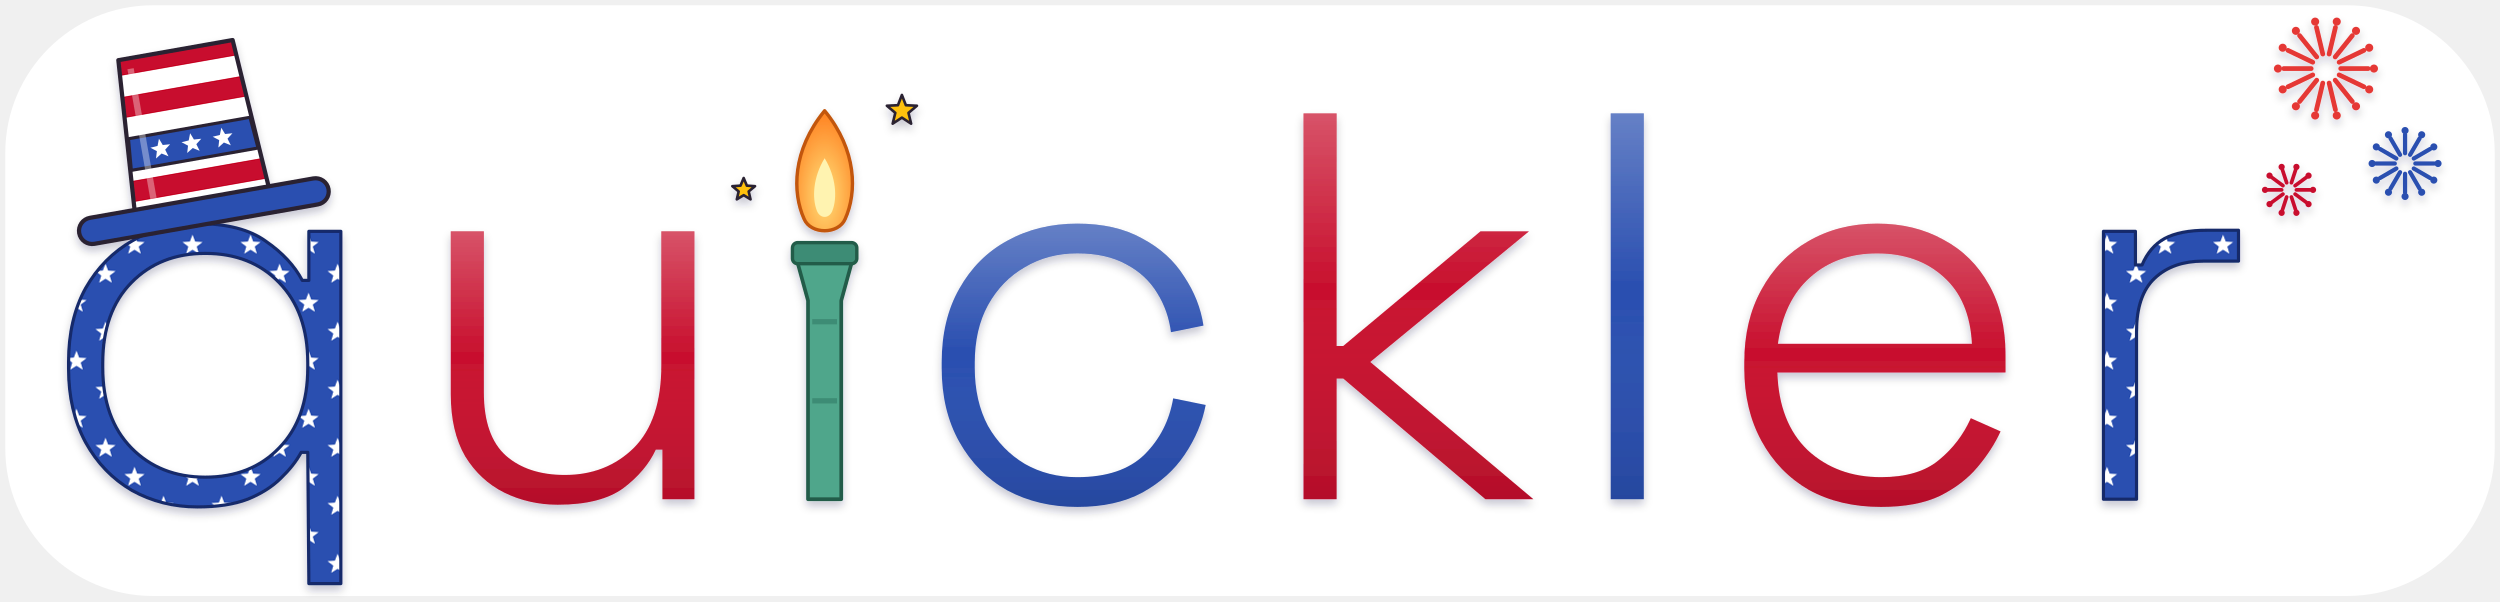
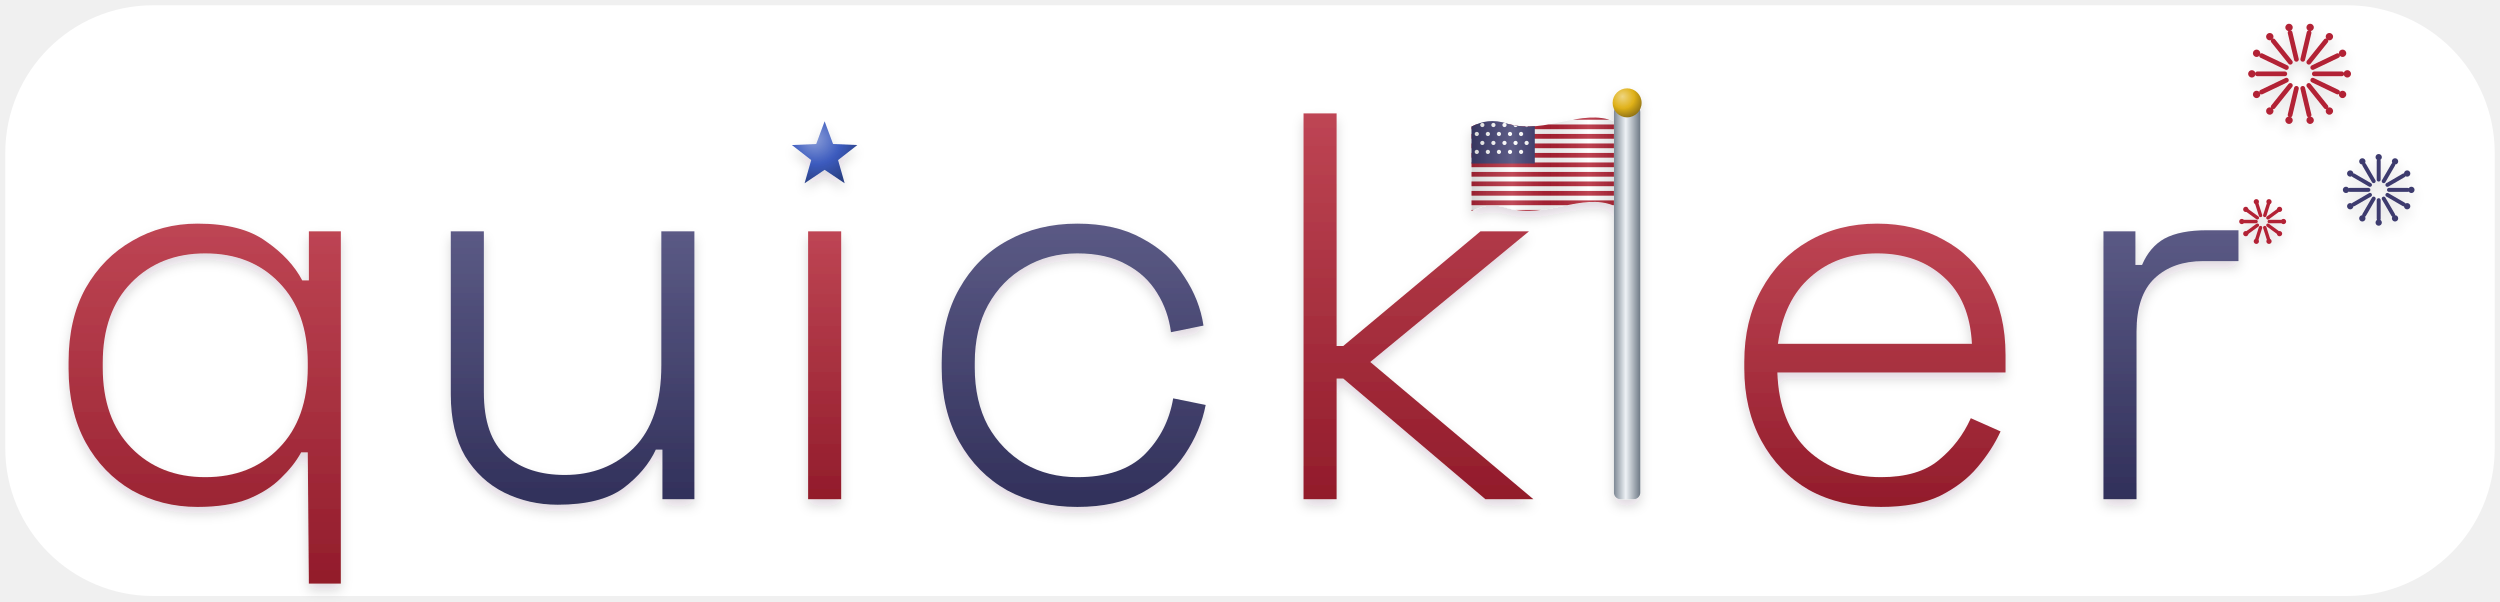
- <svg xmlns="http://www.w3.org/2000/svg" width="1896" height="456" viewBox="-12 -32 948 228" role="img" aria-label="Quickler Independence Day logo">
+ <svg xmlns="http://www.w3.org/2000/svg" width="1896" height="456" viewBox="-12 -32 948 228" role="img" aria-label="Quickler logo">
  <defs>
-     <filter id="ds" x="-5%" y="-10%" width="110%" height="130%">
-       <feDropShadow dx="0" dy="2" stdDeviation="1.6" flood-color="#1b1030" flood-opacity=".22" />
+     <filter id="lift" x="-6%" y="-12%" width="112%" height="134%">
+       <feDropShadow dx="0" dy="2.5" stdDeviation="2.2" flood-color="#241830" flood-opacity=".16" />
    </filter>
-     <linearGradient id="shine" x1="0" y1="0" x2="0" y2="1">
-       <stop stop-color="#fff" stop-opacity=".28" />
-       <stop offset=".45" stop-color="#fff" stop-opacity="0" />
-       <stop offset="1" stop-color="#000" stop-opacity=".10" />
+     <linearGradient id="LB22234" x1="0" y1="0" x2="0" y2="1">
+       <stop stop-color="#BE4554" />
+       <stop offset="1" stop-color="#921C2B" />
    </linearGradient>
-     <pattern id="stripes" width="20" height="16" patternUnits="userSpaceOnUse">
-       <rect width="20" height="8" fill="#C8102E" />
-       <rect y="8" width="20" height="8" fill="#FFFFFF" />
-     </pattern>
-     <pattern id="stars" width="22" height="22" patternUnits="userSpaceOnUse">
-       <rect width="22" height="22" fill="#2A4FB0" />
-       <polygon points="6.0,2.0 7.0,4.6 9.8,4.8 7.6,6.5 8.4,9.2 6.0,7.7 3.6,9.2 4.4,6.5 2.2,4.8 5.0,4.6" fill="#fff" />
-       <polygon points="17.0,13.0 18.0,15.6 20.8,15.8 18.6,17.5 19.4,20.2 17.0,18.7 14.6,20.2 15.4,17.5 13.2,15.8 16.0,15.6" fill="#fff" />
-     </pattern>
-     <radialGradient id="flame" cx="0.5" cy="0.7" r=".75">
-       <stop stop-color="#FFE07A" />
-       <stop offset="1" stop-color="#FF7A1A" />
+     <linearGradient id="L3C3B6E" x1="0" y1="0" x2="0" y2="1">
+       <stop stop-color="#5B5A85" />
+       <stop offset="1" stop-color="#31305A" />
+     </linearGradient>
+     <linearGradient id="Lb22" x1="0" y1="0" x2="0" y2="1">
+       <stop stop-color="#BE4554" />
+       <stop offset="1" stop-color="#921C2B" />
+     </linearGradient>
+     <radialGradient id="ustar" cx="0.38" cy="0.32" r="0.7" fx="0.34" fy="0.28">
+       <stop stop-color="#8A9DD8" />
+       <stop offset=".55" stop-color="#3C5BBE" />
+       <stop offset="1" stop-color="#2A4085" />
    </radialGradient>
+     <linearGradient id="pole" x1="0" y1="0" x2="1" y2="0">
+       <stop stop-color="#7D8894" />
+       <stop offset=".45" stop-color="#EEF2F6" />
+       <stop offset="1" stop-color="#6E7985" />
+     </linearGradient>
+     <radialGradient id="knob" cx="0.38" cy="0.32" r="0.7" fx="0.34" fy="0.28">
+       <stop stop-color="#EED581" />
+       <stop offset=".55" stop-color="#E0B21A" />
+       <stop offset="1" stop-color="#927411" />
+     </radialGradient>
+     <linearGradient id="fold" x1="0" y1="0" x2="1" y2="0">
+       <stop stop-color="#000" stop-opacity=".18" />
+       <stop offset=".3" stop-color="#fff" stop-opacity=".18" />
+       <stop offset=".55" stop-color="#000" stop-opacity=".1" />
+       <stop offset=".8" stop-color="#fff" stop-opacity=".15" />
+       <stop offset="1" stop-color="#000" stop-opacity=".15" />
+     </linearGradient>
  </defs>
  <rect x="-10" y="-30" width="944" height="224" rx="56" fill="#FFFFFF" />
-   <g filter="url(#ds)">
-     <path d="M105.124 189.3L104.706 139.535H102.198C100.387 142.879 97.809 146.153 94.465 149.358C91.26 152.563 87.08 155.21 81.925 157.3C76.77 159.251 70.43 160.226 62.906 160.226C53.849 160.226 45.559 158.136 38.035 153.956C30.65 149.637 24.798 143.576 20.479 135.773C16.16 127.831 14 118.496 14 107.767V105.259C14 94.391 16.16 85.056 20.479 77.253C24.938 69.45 30.859 63.459 38.244 59.279C45.629 54.96 53.849 52.8 62.906 52.8C74.053 52.8 82.691 55.029 88.822 59.488C95.092 63.807 99.69 68.754 102.616 74.327H105.124V55.726H117.246V189.3H105.124ZM65.832 148.94C77.397 148.94 86.732 145.248 93.838 137.863C101.083 130.478 104.706 120.307 104.706 107.349V105.677C104.706 92.719 101.083 82.548 93.838 75.163C86.732 67.778 77.397 64.086 65.832 64.086C54.407 64.086 45.071 67.778 37.826 75.163C30.581 82.548 26.958 92.719 26.958 105.677V107.349C26.958 120.307 30.581 130.478 37.826 137.863C45.071 145.248 54.407 148.94 65.832 148.94Z" fill="url(#stars)" stroke="#14296B" stroke-width="1.2" stroke-linejoin="round" stroke-linecap="round" />
-     <path d="M199.484 159.39C192.239 159.39 185.481 157.857 179.211 154.792C173.081 151.727 168.134 147.129 164.372 140.998C160.75 134.728 158.938 126.925 158.938 117.59V55.726H171.478V116.754C171.478 127.761 174.265 135.773 179.838 140.789C185.412 145.666 192.866 148.104 202.201 148.104C212.651 148.104 221.36 144.69 228.326 137.863C235.293 130.896 238.776 120.446 238.776 106.513V55.726H251.316V157.3H239.194V138.49H236.686C234.178 143.924 230.068 148.801 224.355 153.12C218.643 157.3 210.352 159.39 199.484 159.39Z" fill="#C8102E" />
-     <path d="M396.499 160.226C386.607 160.226 377.759 158.136 369.956 153.956C362.293 149.637 356.232 143.506 351.773 135.564C347.315 127.622 345.085 118.287 345.085 107.558V105.468C345.085 94.6 347.315 85.265 351.773 77.462C356.232 69.52 362.293 63.459 369.956 59.279C377.759 54.96 386.607 52.8 396.499 52.8C406.253 52.8 414.473 54.681 421.161 58.443C427.989 62.066 433.283 66.873 437.045 72.864C440.947 78.716 443.385 84.916 444.36 91.465L432.029 93.973C431.333 88.539 429.591 83.593 426.804 79.134C424.018 74.536 420.116 70.913 415.1 68.266C410.084 65.479 403.884 64.086 396.499 64.086C389.115 64.086 382.496 65.828 376.644 69.311C370.792 72.655 366.125 77.462 362.641 83.732C359.297 89.863 357.625 97.178 357.625 105.677V107.349C357.625 115.848 359.297 123.233 362.641 129.503C366.125 135.634 370.792 140.441 376.644 143.924C382.496 147.268 389.115 148.94 396.499 148.94C407.646 148.94 416.145 146.084 421.997 140.371C427.849 134.519 431.472 127.413 432.865 119.053L445.196 121.561C443.942 128.11 441.295 134.38 437.254 140.371C433.353 146.223 427.989 151.03 421.161 154.792C414.473 158.415 406.253 160.226 396.499 160.226Z" fill="#2A4FB0" />
-     <path d="M482.302 157.3V11H494.842V99.198H497.35L549.391 55.726H567.783L507.591 105.259L569.455 157.3H551.272L497.35 111.529H494.842V157.3H482.302Z" fill="#C8102E" />
-     <path d="M598.787 157.3V11H611.327V157.3Z" fill="#2A4FB0" />
-     <path d="M701.266 160.226C690.816 160.226 681.689 158.066 673.886 153.747C666.223 149.288 660.232 143.088 655.912 135.146C651.593 127.204 649.433 118.078 649.433 107.767V105.259C649.433 94.809 651.593 85.683 655.912 77.88C660.232 69.938 666.153 63.807 673.677 59.488C681.341 55.029 690.049 52.8 699.802 52.8C709.277 52.8 717.637 54.82 724.883 58.861C732.267 62.762 738.049 68.475 742.229 75.999C746.409 83.384 748.5 92.231 748.5 102.542V109.23H661.974C662.392 121.909 666.223 131.732 673.469 138.699C680.853 145.526 690.119 148.94 701.266 148.94C710.74 148.94 718.055 146.78 723.211 142.461C728.505 138.142 732.546 132.847 735.333 126.577L746.619 131.593C744.529 136.191 741.603 140.719 737.841 145.178C734.218 149.497 729.48 153.12 723.628 156.046C717.776 158.833 710.322 160.226 701.266 160.226ZM662.182 98.362H735.75C735.193 87.355 731.64 78.925 725.091 73.073C718.543 67.082 710.113 64.086 699.802 64.086C689.631 64.086 681.201 67.082 674.513 73.073C667.825 78.925 663.715 87.355 662.182 98.362Z" fill="#C8102E" />
-     <path d="M785.63 157.3V55.726H797.752V68.475H800.26C802.21 63.877 805.067 60.533 808.829 58.443C812.73 56.353 818.094 55.308 824.922 55.308H836.835V67.012H823.459C815.795 67.012 809.665 69.172 805.067 73.491C800.469 77.81 798.17 84.568 798.17 93.764V157.3H785.63Z" fill="url(#stars)" stroke="#14296B" stroke-width="1.2" stroke-linejoin="round" stroke-linecap="round" />
-     <path d="M199.484 159.39C192.239 159.39 185.481 157.857 179.211 154.792C173.081 151.727 168.134 147.129 164.372 140.998C160.75 134.728 158.938 126.925 158.938 117.59V55.726H171.478V116.754C171.478 127.761 174.265 135.773 179.838 140.789C185.412 145.666 192.866 148.104 202.201 148.104C212.651 148.104 221.36 144.69 228.326 137.863C235.293 130.896 238.776 120.446 238.776 106.513V55.726H251.316V157.3H239.194V138.49H236.686C234.178 143.924 230.068 148.801 224.355 153.12C218.643 157.3 210.352 159.39 199.484 159.39Z" fill="url(#shine)" />
-     <path d="M396.499 160.226C386.607 160.226 377.759 158.136 369.956 153.956C362.293 149.637 356.232 143.506 351.773 135.564C347.315 127.622 345.085 118.287 345.085 107.558V105.468C345.085 94.6 347.315 85.265 351.773 77.462C356.232 69.52 362.293 63.459 369.956 59.279C377.759 54.96 386.607 52.8 396.499 52.8C406.253 52.8 414.473 54.681 421.161 58.443C427.989 62.066 433.283 66.873 437.045 72.864C440.947 78.716 443.385 84.916 444.36 91.465L432.029 93.973C431.333 88.539 429.591 83.593 426.804 79.134C424.018 74.536 420.116 70.913 415.1 68.266C410.084 65.479 403.884 64.086 396.499 64.086C389.115 64.086 382.496 65.828 376.644 69.311C370.792 72.655 366.125 77.462 362.641 83.732C359.297 89.863 357.625 97.178 357.625 105.677V107.349C357.625 115.848 359.297 123.233 362.641 129.503C366.125 135.634 370.792 140.441 376.644 143.924C382.496 147.268 389.115 148.94 396.499 148.94C407.646 148.94 416.145 146.084 421.997 140.371C427.849 134.519 431.472 127.413 432.865 119.053L445.196 121.561C443.942 128.11 441.295 134.38 437.254 140.371C433.353 146.223 427.989 151.03 421.161 154.792C414.473 158.415 406.253 160.226 396.499 160.226Z" fill="url(#shine)" />
-     <path d="M482.302 157.3V11H494.842V99.198H497.35L549.391 55.726H567.783L507.591 105.259L569.455 157.3H551.272L497.35 111.529H494.842V157.3H482.302Z" fill="url(#shine)" />
-     <path d="M598.787 157.3V11H611.327V157.3Z" fill="url(#shine)" />
-     <path d="M701.266 160.226C690.816 160.226 681.689 158.066 673.886 153.747C666.223 149.288 660.232 143.088 655.912 135.146C651.593 127.204 649.433 118.078 649.433 107.767V105.259C649.433 94.809 651.593 85.683 655.912 77.88C660.232 69.938 666.153 63.807 673.677 59.488C681.341 55.029 690.049 52.8 699.802 52.8C709.277 52.8 717.637 54.82 724.883 58.861C732.267 62.762 738.049 68.475 742.229 75.999C746.409 83.384 748.5 92.231 748.5 102.542V109.23H661.974C662.392 121.909 666.223 131.732 673.469 138.699C680.853 145.526 690.119 148.94 701.266 148.94C710.74 148.94 718.055 146.78 723.211 142.461C728.505 138.142 732.546 132.847 735.333 126.577L746.619 131.593C744.529 136.191 741.603 140.719 737.841 145.178C734.218 149.497 729.48 153.12 723.628 156.046C717.776 158.833 710.322 160.226 701.266 160.226ZM662.182 98.362H735.75C735.193 87.355 731.64 78.925 725.091 73.073C718.543 67.082 710.113 64.086 699.802 64.086C689.631 64.086 681.201 67.082 674.513 73.073C667.825 78.925 663.715 87.355 662.182 98.362Z" fill="url(#shine)" />
-     <g transform="rotate(-10 66 52)">
-       <path d="M40 46 L44 -14 H88 L92 46Z" fill="url(#stripes)" stroke="#2B2233" stroke-width="1.6" stroke-linejoin="round" stroke-linecap="round" />
-       <path d="M41.6 28 L42.6 16 H89.4 L90.4 28Z" fill="#2A4FB0" stroke="#2B2233" stroke-width="1.2" stroke-linejoin="round" stroke-linecap="round" />
-       <polygon points="54.0,18.0 55.0,20.6 57.8,20.8 55.6,22.5 56.4,25.2 54.0,23.7 51.6,25.2 52.4,22.5 50.2,20.8 53.0,20.6" fill="#fff" />
-       <polygon points="66.0,18.0 67.0,20.6 69.8,20.8 67.6,22.5 68.4,25.2 66.0,23.7 63.6,25.2 64.4,22.5 62.2,20.8 65.0,20.6" fill="#fff" />
-       <polygon points="78.0,18.0 79.0,20.6 81.8,20.8 79.6,22.5 80.4,25.2 78.0,23.7 75.6,25.2 76.4,22.5 74.2,20.8 77.0,20.6" fill="#fff" />
-       <rect x="18" y="43" width="96" height="10" rx="5" fill="#2A4FB0" stroke="#2B2233" stroke-width="1.6" stroke-linejoin="round" stroke-linecap="round" />
-       <path d="M48 -10 V40" stroke="#fff" stroke-width="2.4" opacity=".35" />
+   <g filter="url(#lift)">
+     <path d="M105.124 189.3L104.706 139.535H102.198C100.387 142.879 97.809 146.153 94.465 149.358C91.26 152.563 87.08 155.21 81.925 157.3C76.77 159.251 70.43 160.226 62.906 160.226C53.849 160.226 45.559 158.136 38.035 153.956C30.65 149.637 24.798 143.576 20.479 135.773C16.16 127.831 14 118.496 14 107.767V105.259C14 94.391 16.16 85.056 20.479 77.253C24.938 69.45 30.859 63.459 38.244 59.279C45.629 54.96 53.849 52.8 62.906 52.8C74.053 52.8 82.691 55.029 88.822 59.488C95.092 63.807 99.69 68.754 102.616 74.327H105.124V55.726H117.246V189.3H105.124ZM65.832 148.94C77.397 148.94 86.732 145.248 93.838 137.863C101.083 130.478 104.706 120.307 104.706 107.349V105.677C104.706 92.719 101.083 82.548 93.838 75.163C86.732 67.778 77.397 64.086 65.832 64.086C54.407 64.086 45.071 67.778 37.826 75.163C30.581 82.548 26.958 92.719 26.958 105.677V107.349C26.958 120.307 30.581 130.478 37.826 137.863C45.071 145.248 54.407 148.94 65.832 148.94Z" fill="url(#LB22234)" />
+     <path d="M199.484 159.39C192.239 159.39 185.481 157.857 179.211 154.792C173.081 151.727 168.134 147.129 164.372 140.998C160.75 134.728 158.938 126.925 158.938 117.59V55.726H171.478V116.754C171.478 127.761 174.265 135.773 179.838 140.789C185.412 145.666 192.866 148.104 202.201 148.104C212.651 148.104 221.36 144.69 228.326 137.863C235.293 130.896 238.776 120.446 238.776 106.513V55.726H251.316V157.3H239.194V138.49H236.686C234.178 143.924 230.068 148.801 224.355 153.12C218.643 157.3 210.352 159.39 199.484 159.39Z" fill="url(#L3C3B6E)" />
+     <path d="M396.499 160.226C386.607 160.226 377.759 158.136 369.956 153.956C362.293 149.637 356.232 143.506 351.773 135.564C347.315 127.622 345.085 118.287 345.085 107.558V105.468C345.085 94.6 347.315 85.265 351.773 77.462C356.232 69.52 362.293 63.459 369.956 59.279C377.759 54.96 386.607 52.8 396.499 52.8C406.253 52.8 414.473 54.681 421.161 58.443C427.989 62.066 433.283 66.873 437.045 72.864C440.947 78.716 443.385 84.916 444.36 91.465L432.029 93.973C431.333 88.539 429.591 83.593 426.804 79.134C424.018 74.536 420.116 70.913 415.1 68.266C410.084 65.479 403.884 64.086 396.499 64.086C389.115 64.086 382.496 65.828 376.644 69.311C370.792 72.655 366.125 77.462 362.641 83.732C359.297 89.863 357.625 97.178 357.625 105.677V107.349C357.625 115.848 359.297 123.233 362.641 129.503C366.125 135.634 370.792 140.441 376.644 143.924C382.496 147.268 389.115 148.94 396.499 148.94C407.646 148.94 416.145 146.084 421.997 140.371C427.849 134.519 431.472 127.413 432.865 119.053L445.196 121.561C443.942 128.11 441.295 134.38 437.254 140.371C433.353 146.223 427.989 151.03 421.161 154.792C414.473 158.415 406.253 160.226 396.499 160.226Z" fill="url(#L3C3B6E)" />
+     <path d="M482.302 157.3V11H494.842V99.198H497.35L549.391 55.726H567.783L507.591 105.259L569.455 157.3H551.272L497.35 111.529H494.842V157.3H482.302Z" fill="url(#LB22234)" />
+     <path d="M701.266 160.226C690.816 160.226 681.689 158.066 673.886 153.747C666.223 149.288 660.232 143.088 655.912 135.146C651.593 127.204 649.433 118.078 649.433 107.767V105.259C649.433 94.809 651.593 85.683 655.912 77.88C660.232 69.938 666.153 63.807 673.677 59.488C681.341 55.029 690.049 52.8 699.802 52.8C709.277 52.8 717.637 54.82 724.883 58.861C732.267 62.762 738.049 68.475 742.229 75.999C746.409 83.384 748.5 92.231 748.5 102.542V109.23H661.974C662.392 121.909 666.223 131.732 673.469 138.699C680.853 145.526 690.119 148.94 701.266 148.94C710.74 148.94 718.055 146.78 723.211 142.461C728.505 138.142 732.546 132.847 735.333 126.577L746.619 131.593C744.529 136.191 741.603 140.719 737.841 145.178C734.218 149.497 729.48 153.12 723.628 156.046C717.776 158.833 710.322 160.226 701.266 160.226ZM662.182 98.362H735.75C735.193 87.355 731.64 78.925 725.091 73.073C718.543 67.082 710.113 64.086 699.802 64.086C689.631 64.086 681.201 67.082 674.513 73.073C667.825 78.925 663.715 87.355 662.182 98.362Z" fill="url(#LB22234)" />
+     <path d="M785.63 157.3V55.726H797.752V68.475H800.26C802.21 63.877 805.067 60.533 808.829 58.443C812.73 56.353 818.094 55.308 824.922 55.308H836.835V67.012H823.459C815.795 67.012 809.665 69.172 805.067 73.491C800.469 77.81 798.17 84.568 798.17 93.764V157.3H785.63Z" fill="url(#L3C3B6E)" />
+     <path d="M294.439 157.3V55.726H306.979V157.3H294.439Z" fill="url(#Lb22)" />
+     <polygon points="300.7,14.0 303.9,22.6 313.1,23.0 305.8,28.7 308.3,37.5 300.7,32.4 293.1,37.5 295.6,28.7 288.3,23.0 297.5,22.6" fill="url(#ustar)" />
+     <rect x="600" y="8" width="10" height="149.3" rx="2.5" fill="url(#pole)" />
+     <circle cx="605" cy="7" r="5.5" fill="url(#knob)" />
+     <g transform="translate(600 14)">
+       <clipPath id="fus">
+         <path d="M0 0 C-12 -5 -26 5 -40 1 C-46 -1 -50 0 -54 2 V34 C-50 32 -46 31 -40 33 C-26 37 -12 27 0 32Z" />
+       </clipPath>
+       <g clip-path="url(#fus)">
+         <rect x="-56" y="-6" width="58" height="46" fill="#fff" />
+         <rect x="-56" y="-6.0" width="58" height="1.8" fill="#B22234" />
+         <rect x="-56" y="-2.4" width="58" height="1.8" fill="#B22234" />
+         <rect x="-56" y="1.2" width="58" height="1.8" fill="#B22234" />
+         <rect x="-56" y="4.8" width="58" height="1.8" fill="#B22234" />
+         <rect x="-56" y="8.4" width="58" height="1.8" fill="#B22234" />
+         <rect x="-56" y="12.0" width="58" height="1.8" fill="#B22234" />
+         <rect x="-56" y="15.6" width="58" height="1.8" fill="#B22234" />
+         <rect x="-56" y="19.2" width="58" height="1.8" fill="#B22234" />
+         <rect x="-56" y="22.8" width="58" height="1.8" fill="#B22234" />
+         <rect x="-56" y="26.4" width="58" height="1.8" fill="#B22234" />
+         <rect x="-56" y="30.0" width="58" height="1.8" fill="#B22234" />
+         <rect x="-56" y="33.6" width="58" height="1.8" fill="#B22234" />
+         <rect x="-56" y="37.2" width="58" height="1.8" fill="#B22234" />
+         <rect x="-56" y="-6" width="26" height="22" fill="#3C3B6E" />
+         <circle cx="-52.0" cy="-2.0" r=".8" fill="#fff" />
+         <circle cx="-47.8" cy="-2.0" r=".8" fill="#fff" />
+         <circle cx="-43.6" cy="-2.0" r=".8" fill="#fff" />
+         <circle cx="-39.4" cy="-2.0" r=".8" fill="#fff" />
+         <circle cx="-35.2" cy="-2.0" r=".8" fill="#fff" />
+         <circle cx="-49.9" cy="1.4" r=".8" fill="#fff" />
+         <circle cx="-45.7" cy="1.4" r=".8" fill="#fff" />
+         <circle cx="-41.5" cy="1.4" r=".8" fill="#fff" />
+         <circle cx="-37.3" cy="1.4" r=".8" fill="#fff" />
+         <circle cx="-33.1" cy="1.4" r=".8" fill="#fff" />
+         <circle cx="-52.0" cy="4.8" r=".8" fill="#fff" />
+         <circle cx="-47.8" cy="4.8" r=".8" fill="#fff" />
+         <circle cx="-43.6" cy="4.8" r=".8" fill="#fff" />
+         <circle cx="-39.4" cy="4.8" r=".8" fill="#fff" />
+         <circle cx="-35.2" cy="4.8" r=".8" fill="#fff" />
+         <circle cx="-49.9" cy="8.2" r=".8" fill="#fff" />
+         <circle cx="-45.7" cy="8.2" r=".8" fill="#fff" />
+         <circle cx="-41.5" cy="8.2" r=".8" fill="#fff" />
+         <circle cx="-37.3" cy="8.2" r=".8" fill="#fff" />
+         <circle cx="-33.1" cy="8.2" r=".8" fill="#fff" />
+         <circle cx="-52.0" cy="11.6" r=".8" fill="#fff" />
+         <circle cx="-47.8" cy="11.6" r=".8" fill="#fff" />
+         <circle cx="-43.6" cy="11.6" r=".8" fill="#fff" />
+         <circle cx="-39.4" cy="11.6" r=".8" fill="#fff" />
+         <circle cx="-35.2" cy="11.6" r=".8" fill="#fff" />
+         <rect x="-56" y="-6" width="58" height="46" fill="url(#fold)" />
+       </g>
    </g>
-     <path d="M294.4 157.3 V82 L290 66 H311.4 L307 82 V157.3Z" fill="#4FA68B" stroke="#245C4A" stroke-width="1.4" stroke-linejoin="round" stroke-linecap="round" />
-     <rect x="288.5" y="60" width="24.4" height="8" rx="2" fill="#3E8C74" stroke="#245C4A" stroke-width="1.3" stroke-linejoin="round" stroke-linecap="round" />
-     <path d="M296 90 H305.4 M296 120 H305.4" stroke="#3E8C74" stroke-width="2" />
-     <path d="M300.7 10 C313 25 313 41 308.5 51 C306 57 295.4 57 292.9 51 C288.4 41 288.4 25 300.7 10Z" fill="url(#flame)" stroke="#C2570A" stroke-width="1.3" stroke-linejoin="round" stroke-linecap="round" />
-     <path d="M300.7 28 C305 35 305.6 43 303.6 48 C302.4 51 299 51 297.8 48 C295.8 43 296.4 35 300.7 28Z" fill="#FFF3B0" />
-     <path d="M875.6 -6.0 L886.0 -6.0" stroke="#E53935" stroke-width="1.8" stroke-linecap="round" />
-     <circle cx="888.2" cy="-6.0" r="1.53" fill="#E53935" />
-     <path d="M875.0 -3.6 L884.4 0.9" stroke="#E53935" stroke-width="1.8" stroke-linecap="round" />
-     <circle cx="886.4" cy="1.9" r="1.53" fill="#E53935" />
-     <path d="M873.5 -1.6 L880.0 6.5" stroke="#E53935" stroke-width="1.8" stroke-linecap="round" />
-     <circle cx="881.4" cy="8.3" r="1.53" fill="#E53935" />
-     <path d="M871.2 -0.5 L873.6 9.6" stroke="#E53935" stroke-width="1.8" stroke-linecap="round" />
-     <circle cx="874.1" cy="11.8" r="1.53" fill="#E53935" />
-     <path d="M868.8 -0.5 L866.4 9.6" stroke="#E53935" stroke-width="1.8" stroke-linecap="round" />
-     <circle cx="865.9" cy="11.8" r="1.53" fill="#E53935" />
-     <path d="M866.5 -1.6 L860.0 6.5" stroke="#E53935" stroke-width="1.8" stroke-linecap="round" />
-     <circle cx="858.6" cy="8.3" r="1.53" fill="#E53935" />
-     <path d="M865.0 -3.6 L855.6 0.9" stroke="#E53935" stroke-width="1.8" stroke-linecap="round" />
-     <circle cx="853.6" cy="1.9" r="1.53" fill="#E53935" />
-     <path d="M864.4 -6.0 L854.0 -6.0" stroke="#E53935" stroke-width="1.8" stroke-linecap="round" />
-     <circle cx="851.8" cy="-6.0" r="1.53" fill="#E53935" />
-     <path d="M865.0 -8.4 L855.6 -12.9" stroke="#E53935" stroke-width="1.8" stroke-linecap="round" />
-     <circle cx="853.6" cy="-13.9" r="1.53" fill="#E53935" />
-     <path d="M866.5 -10.4 L860.0 -18.5" stroke="#E53935" stroke-width="1.8" stroke-linecap="round" />
-     <circle cx="858.6" cy="-20.3" r="1.53" fill="#E53935" />
-     <path d="M868.8 -11.5 L866.4 -21.6" stroke="#E53935" stroke-width="1.8" stroke-linecap="round" />
-     <circle cx="865.9" cy="-23.8" r="1.53" fill="#E53935" />
-     <path d="M871.2 -11.5 L873.6 -21.6" stroke="#E53935" stroke-width="1.8" stroke-linecap="round" />
-     <circle cx="874.1" cy="-23.8" r="1.53" fill="#E53935" />
-     <path d="M873.5 -10.4 L880.0 -18.5" stroke="#E53935" stroke-width="1.8" stroke-linecap="round" />
-     <circle cx="881.4" cy="-20.3" r="1.53" fill="#E53935" />
-     <path d="M875.0 -8.4 L884.4 -12.9" stroke="#E53935" stroke-width="1.8" stroke-linecap="round" />
-     <circle cx="886.4" cy="-13.9" r="1.53" fill="#E53935" />
-     <path d="M903.9 30.0 L911.0 30.0" stroke="#2A4FB0" stroke-width="1.6" stroke-linecap="round" />
-     <circle cx="912.5" cy="30.0" r="1.36" fill="#2A4FB0" />
-     <path d="M903.3 31.9 L909.5 35.5" stroke="#2A4FB0" stroke-width="1.6" stroke-linecap="round" />
-     <circle cx="910.9" cy="36.3" r="1.36" fill="#2A4FB0" />
-     <path d="M901.9 33.3 L905.5 39.5" stroke="#2A4FB0" stroke-width="1.6" stroke-linecap="round" />
-     <circle cx="906.3" cy="40.9" r="1.36" fill="#2A4FB0" />
-     <path d="M900.0 33.9 L900.0 41.0" stroke="#2A4FB0" stroke-width="1.6" stroke-linecap="round" />
-     <circle cx="900.0" cy="42.5" r="1.36" fill="#2A4FB0" />
-     <path d="M898.1 33.3 L894.5 39.5" stroke="#2A4FB0" stroke-width="1.6" stroke-linecap="round" />
-     <circle cx="893.7" cy="40.9" r="1.36" fill="#2A4FB0" />
-     <path d="M896.7 31.9 L890.5 35.5" stroke="#2A4FB0" stroke-width="1.6" stroke-linecap="round" />
-     <circle cx="889.1" cy="36.3" r="1.36" fill="#2A4FB0" />
-     <path d="M896.1 30.0 L889.0 30.0" stroke="#2A4FB0" stroke-width="1.6" stroke-linecap="round" />
-     <circle cx="887.5" cy="30.0" r="1.36" fill="#2A4FB0" />
-     <path d="M896.7 28.1 L890.5 24.5" stroke="#2A4FB0" stroke-width="1.6" stroke-linecap="round" />
-     <circle cx="889.1" cy="23.7" r="1.36" fill="#2A4FB0" />
-     <path d="M898.1 26.7 L894.5 20.5" stroke="#2A4FB0" stroke-width="1.6" stroke-linecap="round" />
-     <circle cx="893.7" cy="19.1" r="1.36" fill="#2A4FB0" />
-     <path d="M900.0 26.1 L900.0 19.0" stroke="#2A4FB0" stroke-width="1.6" stroke-linecap="round" />
-     <circle cx="900.0" cy="17.5" r="1.36" fill="#2A4FB0" />
-     <path d="M901.9 26.7 L905.5 20.5" stroke="#2A4FB0" stroke-width="1.6" stroke-linecap="round" />
-     <circle cx="906.3" cy="19.1" r="1.36" fill="#2A4FB0" />
-     <path d="M903.3 28.1 L909.5 24.5" stroke="#2A4FB0" stroke-width="1.6" stroke-linecap="round" />
-     <circle cx="910.9" cy="23.7" r="1.36" fill="#2A4FB0" />
-     <path d="M858.8 40.0 L864.0 40.0" stroke="#C8102E" stroke-width="1.4" stroke-linecap="round" />
-     <circle cx="865.1" cy="40.0" r="1.19" fill="#C8102E" />
-     <path d="M858.3 41.6 L862.5 44.7" stroke="#C8102E" stroke-width="1.4" stroke-linecap="round" />
-     <circle cx="863.4" cy="45.4" r="1.19" fill="#C8102E" />
-     <path d="M856.9 42.7 L858.5 47.6" stroke="#C8102E" stroke-width="1.4" stroke-linecap="round" />
-     <circle cx="858.8" cy="48.7" r="1.19" fill="#C8102E" />
-     <path d="M855.1 42.7 L853.5 47.6" stroke="#C8102E" stroke-width="1.4" stroke-linecap="round" />
-     <circle cx="853.2" cy="48.7" r="1.19" fill="#C8102E" />
-     <path d="M853.7 41.6 L849.5 44.7" stroke="#C8102E" stroke-width="1.4" stroke-linecap="round" />
-     <circle cx="848.6" cy="45.4" r="1.19" fill="#C8102E" />
-     <path d="M853.2 40.0 L848.0 40.0" stroke="#C8102E" stroke-width="1.4" stroke-linecap="round" />
-     <circle cx="846.9" cy="40.0" r="1.19" fill="#C8102E" />
-     <path d="M853.7 38.4 L849.5 35.3" stroke="#C8102E" stroke-width="1.4" stroke-linecap="round" />
-     <circle cx="848.6" cy="34.6" r="1.19" fill="#C8102E" />
-     <path d="M855.1 37.3 L853.5 32.4" stroke="#C8102E" stroke-width="1.4" stroke-linecap="round" />
-     <circle cx="853.2" cy="31.3" r="1.19" fill="#C8102E" />
-     <path d="M856.9 37.3 L858.5 32.4" stroke="#C8102E" stroke-width="1.4" stroke-linecap="round" />
-     <circle cx="858.8" cy="31.3" r="1.19" fill="#C8102E" />
-     <path d="M858.3 38.4 L862.5 35.3" stroke="#C8102E" stroke-width="1.4" stroke-linecap="round" />
-     <circle cx="863.4" cy="34.6" r="1.19" fill="#C8102E" />
-     <polygon points="330.0,4.0 331.5,7.9 335.7,8.1 332.5,10.8 333.5,14.9 330.0,12.6 326.5,14.9 327.5,10.8 324.3,8.1 328.5,7.9" fill="#FFC107" stroke="#2B2233" stroke-width="1" stroke-linejoin="round" stroke-linecap="round" />
-     <polygon points="270.0,35.5 271.2,38.4 274.3,38.6 271.9,40.6 272.6,43.6 270.0,42.0 267.4,43.6 268.1,40.6 265.7,38.6 268.8,38.4" fill="#FFC107" stroke="#2B2233" stroke-width="1" stroke-linejoin="round" stroke-linecap="round" />
+     <path d="M865.6 -4.0 L876.0 -4.0" stroke="#B22234" stroke-width="1.8" stroke-linecap="round" />
+     <circle cx="878.1" cy="-4.0" r="1.4" fill="#B22234" />
+     <path d="M865.0 -1.6 L874.4 2.9" stroke="#B22234" stroke-width="1.8" stroke-linecap="round" />
+     <circle cx="876.3" cy="3.8" r="1.4" fill="#B22234" />
+     <path d="M863.5 0.4 L870.0 8.5" stroke="#B22234" stroke-width="1.8" stroke-linecap="round" />
+     <circle cx="871.3" cy="10.1" r="1.4" fill="#B22234" />
+     <path d="M861.2 1.5 L863.6 11.6" stroke="#B22234" stroke-width="1.8" stroke-linecap="round" />
+     <circle cx="864.0" cy="13.6" r="1.4" fill="#B22234" />
+     <path d="M858.8 1.5 L856.4 11.6" stroke="#B22234" stroke-width="1.8" stroke-linecap="round" />
+     <circle cx="856.0" cy="13.6" r="1.4" fill="#B22234" />
+     <path d="M856.5 0.4 L850.0 8.5" stroke="#B22234" stroke-width="1.8" stroke-linecap="round" />
+     <circle cx="848.7" cy="10.1" r="1.4" fill="#B22234" />
+     <path d="M855.0 -1.6 L845.6 2.9" stroke="#B22234" stroke-width="1.8" stroke-linecap="round" />
+     <circle cx="843.7" cy="3.8" r="1.4" fill="#B22234" />
+     <path d="M854.4 -4.0 L844.0 -4.0" stroke="#B22234" stroke-width="1.8" stroke-linecap="round" />
+     <circle cx="841.9" cy="-4.0" r="1.4" fill="#B22234" />
+     <path d="M855.0 -6.4 L845.6 -10.9" stroke="#B22234" stroke-width="1.8" stroke-linecap="round" />
+     <circle cx="843.7" cy="-11.8" r="1.4" fill="#B22234" />
+     <path d="M856.5 -8.4 L850.0 -16.5" stroke="#B22234" stroke-width="1.8" stroke-linecap="round" />
+     <circle cx="848.7" cy="-18.1" r="1.4" fill="#B22234" />
+     <path d="M858.8 -9.5 L856.4 -19.6" stroke="#B22234" stroke-width="1.8" stroke-linecap="round" />
+     <circle cx="856.0" cy="-21.6" r="1.4" fill="#B22234" />
+     <path d="M861.2 -9.5 L863.6 -19.6" stroke="#B22234" stroke-width="1.8" stroke-linecap="round" />
+     <circle cx="864.0" cy="-21.6" r="1.4" fill="#B22234" />
+     <path d="M863.5 -8.4 L870.0 -16.5" stroke="#B22234" stroke-width="1.8" stroke-linecap="round" />
+     <circle cx="871.3" cy="-18.1" r="1.4" fill="#B22234" />
+     <path d="M865.0 -6.4 L874.4 -10.9" stroke="#B22234" stroke-width="1.8" stroke-linecap="round" />
+     <circle cx="876.3" cy="-11.8" r="1.4" fill="#B22234" />
+     <path d="M893.9 40.0 L901.0 40.0" stroke="#3C3B6E" stroke-width="1.5" stroke-linecap="round" />
+     <circle cx="902.4" cy="40.0" r="1.2" fill="#3C3B6E" />
+     <path d="M893.3 41.9 L899.5 45.5" stroke="#3C3B6E" stroke-width="1.5" stroke-linecap="round" />
+     <circle cx="900.8" cy="46.2" r="1.2" fill="#3C3B6E" />
+     <path d="M891.9 43.3 L895.5 49.5" stroke="#3C3B6E" stroke-width="1.5" stroke-linecap="round" />
+     <circle cx="896.2" cy="50.8" r="1.2" fill="#3C3B6E" />
+     <path d="M890.0 43.9 L890.0 51.0" stroke="#3C3B6E" stroke-width="1.5" stroke-linecap="round" />
+     <circle cx="890.0" cy="52.4" r="1.2" fill="#3C3B6E" />
+     <path d="M888.1 43.3 L884.5 49.5" stroke="#3C3B6E" stroke-width="1.5" stroke-linecap="round" />
+     <circle cx="883.8" cy="50.8" r="1.2" fill="#3C3B6E" />
+     <path d="M886.7 41.9 L880.5 45.5" stroke="#3C3B6E" stroke-width="1.5" stroke-linecap="round" />
+     <circle cx="879.2" cy="46.2" r="1.2" fill="#3C3B6E" />
+     <path d="M886.1 40.0 L879.0 40.0" stroke="#3C3B6E" stroke-width="1.5" stroke-linecap="round" />
+     <circle cx="877.6" cy="40.0" r="1.2" fill="#3C3B6E" />
+     <path d="M886.7 38.1 L880.5 34.5" stroke="#3C3B6E" stroke-width="1.5" stroke-linecap="round" />
+     <circle cx="879.2" cy="33.8" r="1.2" fill="#3C3B6E" />
+     <path d="M888.1 36.7 L884.5 30.5" stroke="#3C3B6E" stroke-width="1.5" stroke-linecap="round" />
+     <circle cx="883.8" cy="29.2" r="1.2" fill="#3C3B6E" />
+     <path d="M890.0 36.1 L890.0 29.0" stroke="#3C3B6E" stroke-width="1.5" stroke-linecap="round" />
+     <circle cx="890.0" cy="27.6" r="1.2" fill="#3C3B6E" />
+     <path d="M891.9 36.7 L895.5 30.5" stroke="#3C3B6E" stroke-width="1.5" stroke-linecap="round" />
+     <circle cx="896.2" cy="29.2" r="1.2" fill="#3C3B6E" />
+     <path d="M893.3 38.1 L899.5 34.5" stroke="#3C3B6E" stroke-width="1.5" stroke-linecap="round" />
+     <circle cx="900.8" cy="33.8" r="1.2" fill="#3C3B6E" />
+     <path d="M848.5 52.0 L853.0 52.0" stroke="#B22234" stroke-width="1.3" stroke-linecap="round" />
+     <circle cx="853.9" cy="52.0" r="1.0" fill="#B22234" />
+     <path d="M848.0 53.4 L851.7 56.1" stroke="#B22234" stroke-width="1.3" stroke-linecap="round" />
+     <circle cx="852.4" cy="56.6" r="1.0" fill="#B22234" />
+     <path d="M846.8 54.3 L848.2 58.7" stroke="#B22234" stroke-width="1.3" stroke-linecap="round" />
+     <circle cx="848.4" cy="59.5" r="1.0" fill="#B22234" />
+     <path d="M845.2 54.3 L843.8 58.7" stroke="#B22234" stroke-width="1.3" stroke-linecap="round" />
+     <circle cx="843.6" cy="59.5" r="1.0" fill="#B22234" />
+     <path d="M844.0 53.4 L840.3 56.1" stroke="#B22234" stroke-width="1.3" stroke-linecap="round" />
+     <circle cx="839.6" cy="56.6" r="1.0" fill="#B22234" />
+     <path d="M843.5 52.0 L839.0 52.0" stroke="#B22234" stroke-width="1.3" stroke-linecap="round" />
+     <circle cx="838.1" cy="52.0" r="1.0" fill="#B22234" />
+     <path d="M844.0 50.6 L840.3 47.9" stroke="#B22234" stroke-width="1.3" stroke-linecap="round" />
+     <circle cx="839.6" cy="47.4" r="1.0" fill="#B22234" />
+     <path d="M845.2 49.7 L843.8 45.3" stroke="#B22234" stroke-width="1.3" stroke-linecap="round" />
+     <circle cx="843.6" cy="44.5" r="1.0" fill="#B22234" />
+     <path d="M846.8 49.7 L848.2 45.3" stroke="#B22234" stroke-width="1.3" stroke-linecap="round" />
+     <circle cx="848.4" cy="44.5" r="1.0" fill="#B22234" />
+     <path d="M848.0 50.6 L851.7 47.9" stroke="#B22234" stroke-width="1.3" stroke-linecap="round" />
+     <circle cx="852.4" cy="47.4" r="1.0" fill="#B22234" />
  </g>
</svg>
